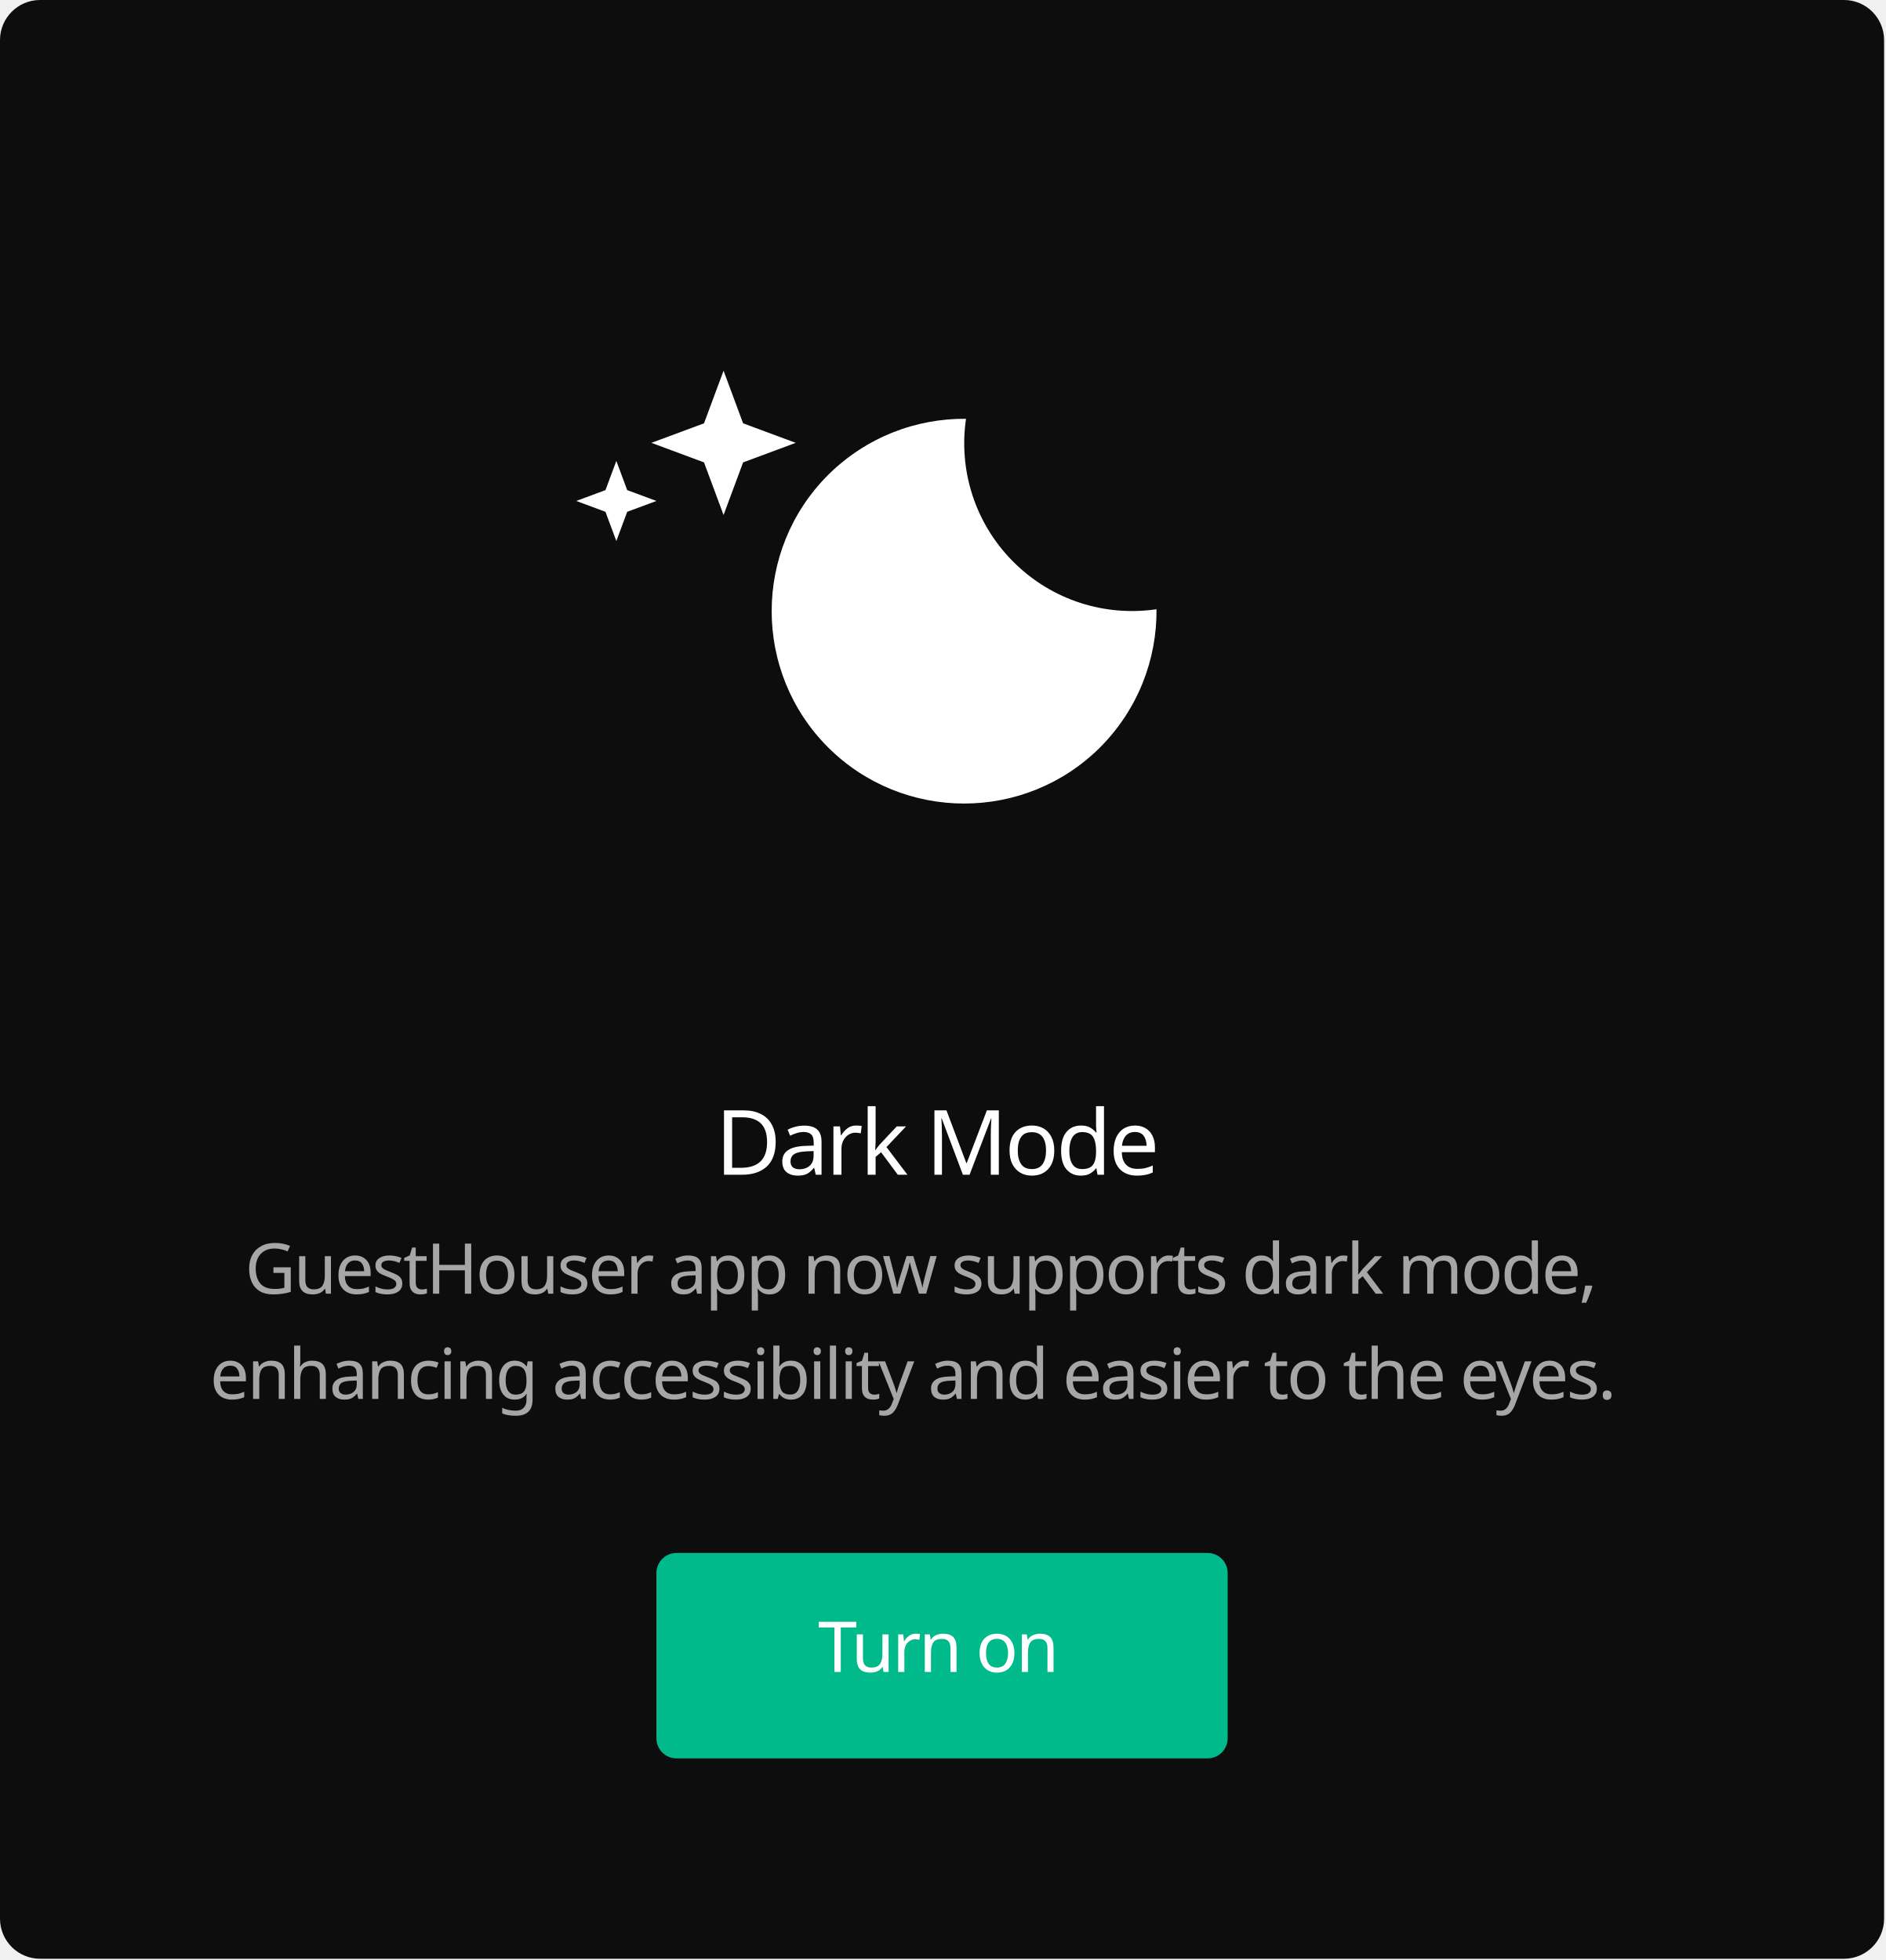
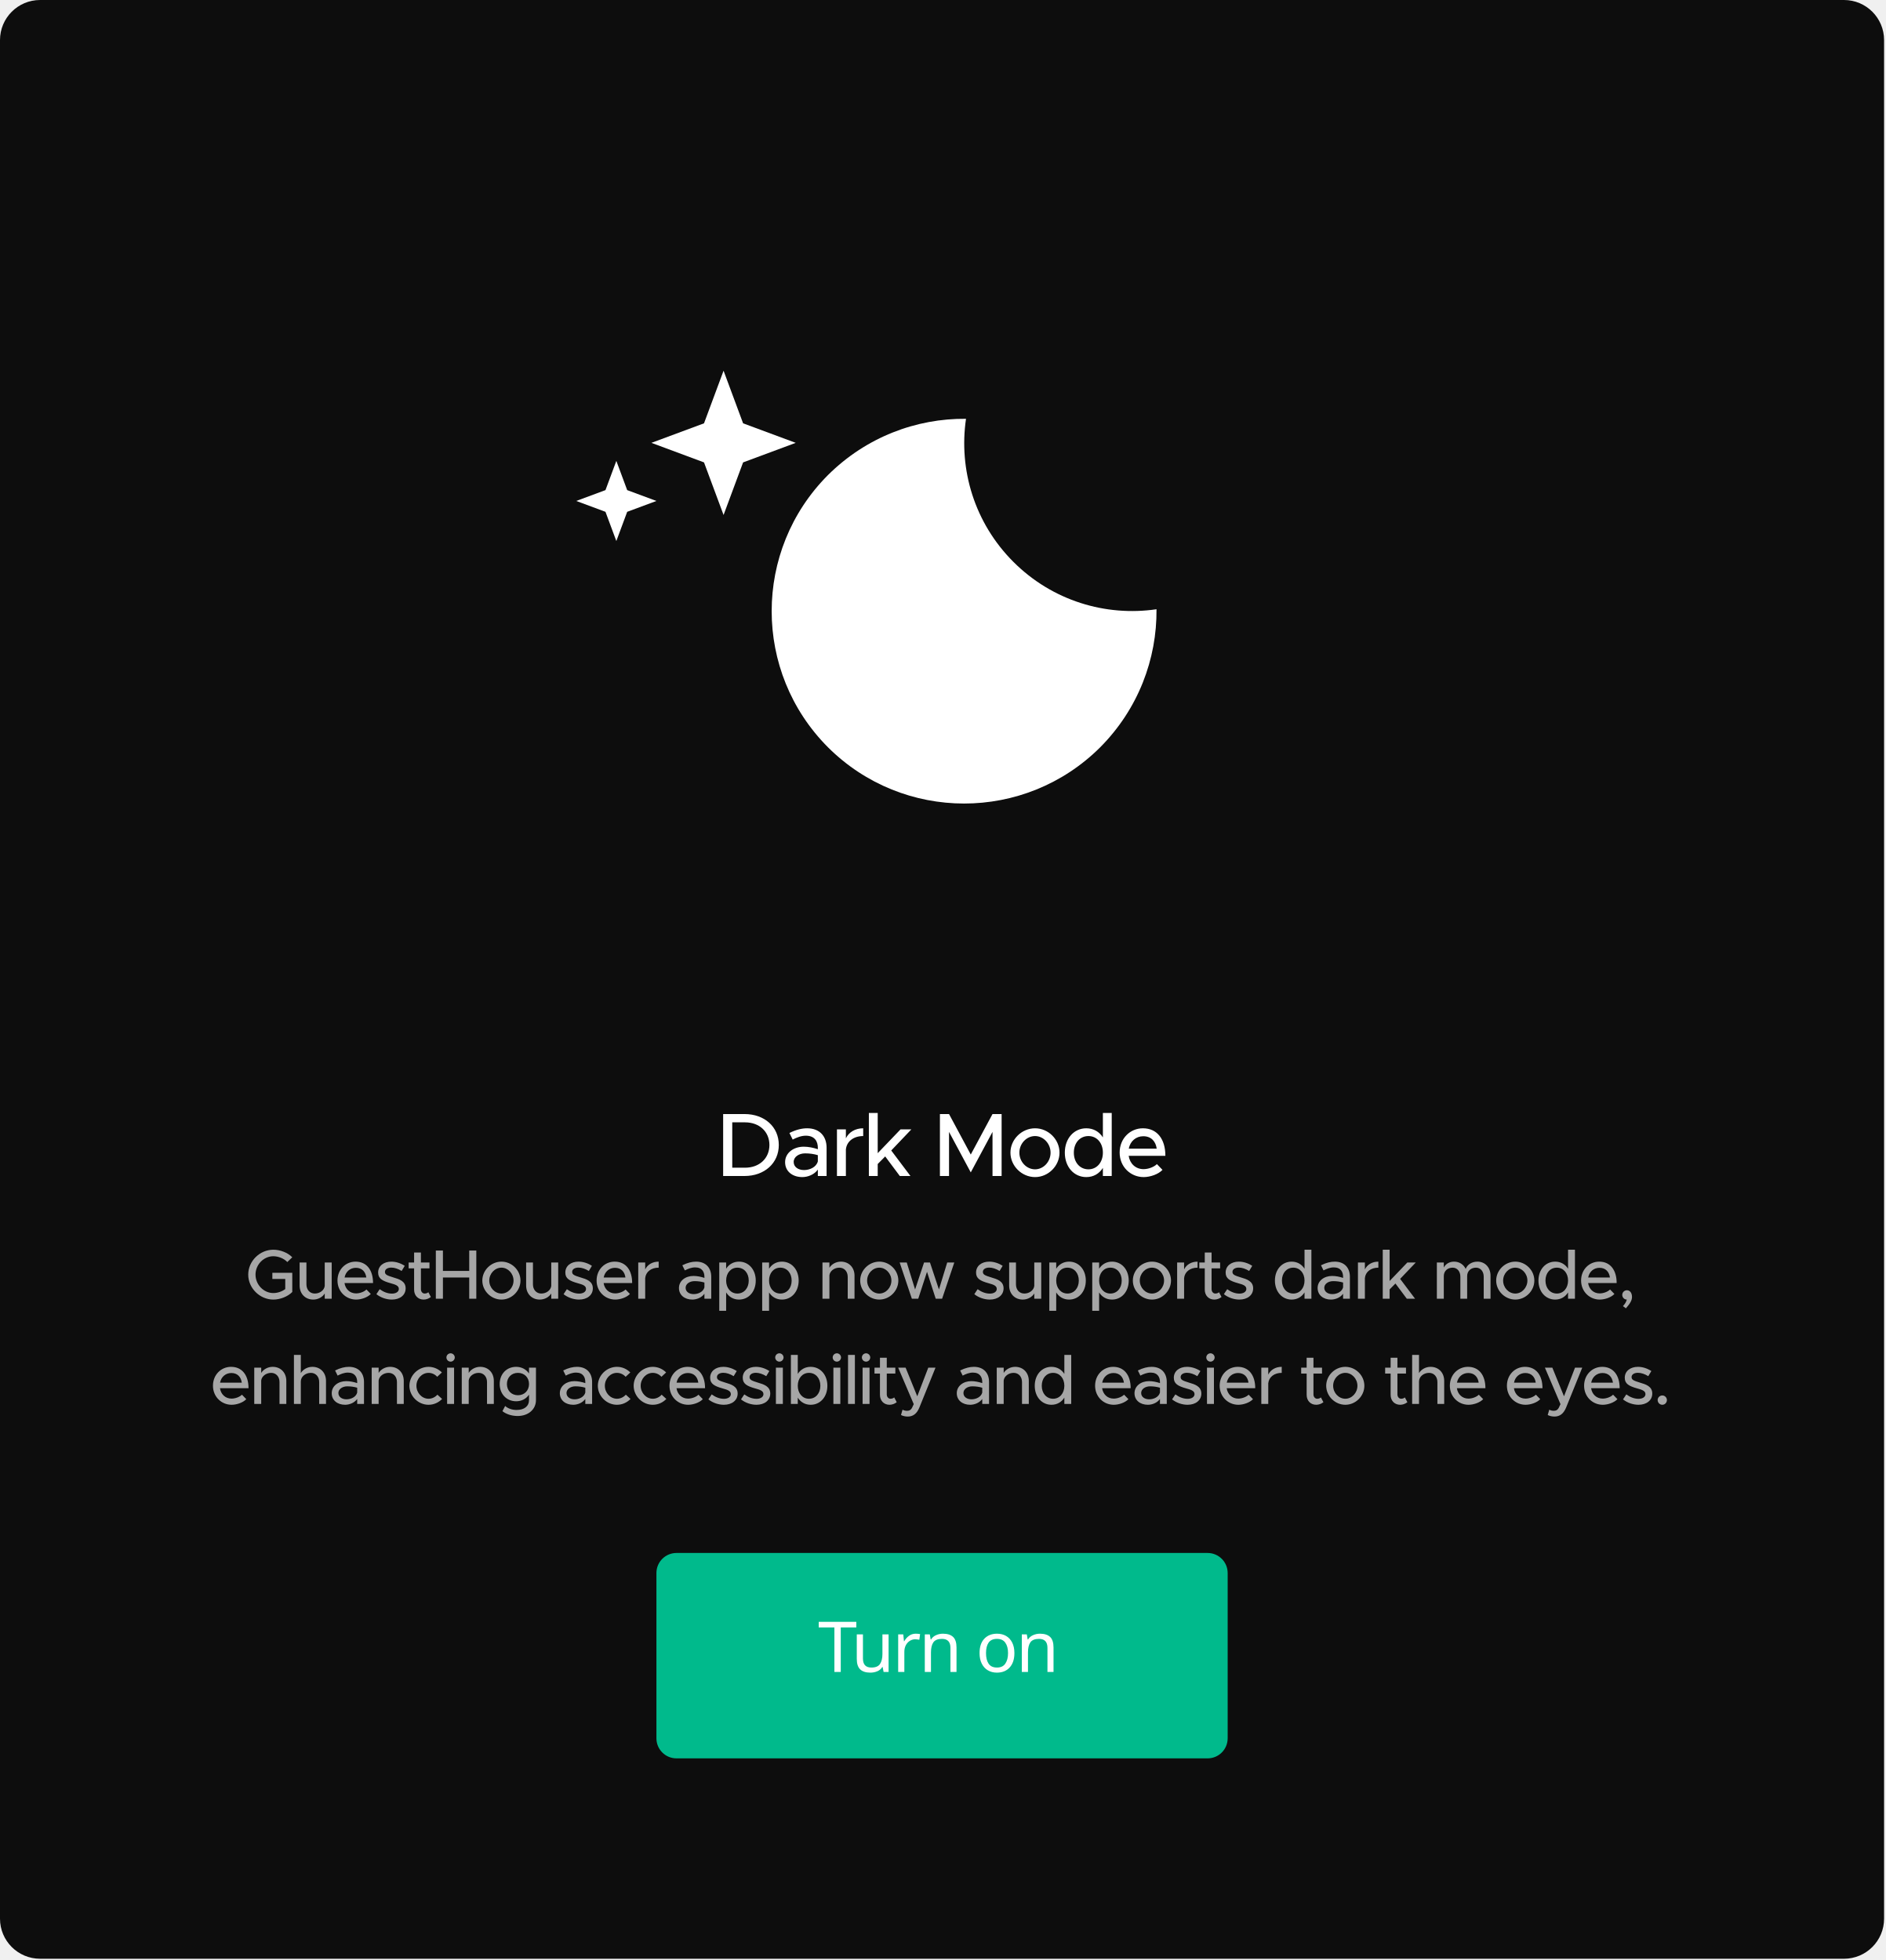
<svg xmlns="http://www.w3.org/2000/svg" width="301px" height="313px" viewBox="0 0 301 313" version="1.1">
  <g id="garden" stroke="none" stroke-width="1" fill="none" fill-rule="evenodd">
    <g id="Desktop-HD" transform="translate(-583, -507)">
      <g id="hero" transform="translate(582, 333)">
        <g id="col1">
-           <g id="Dark-Mode" transform="translate(1, 174)">
+           <g id="DarkMode" transform="translate(1, 174)">
            <rect id="Rectangle" fill="#0D0D0D" x="0" y="0" width="300.8" height="312.8" rx="6.4" />
-             <g id="Flight" transform="translate(31.2, 173.6)" font-family="Metropolis-Medium, Metropolis" font-weight="400">
+             <g id="Flight" transform="translate(31.2, 173.6)" fill-rule="nonzero">
              <g id="Mobile/Label-Pair/Body1Caption/Medium">
                <g id="Group">
-                   <text id="GuestHouser-app-now" font-size="11.2" line-spacing="16.8" letter-spacing="-0.373" fill="#A6A6A6">
-                     <tspan x="7.892" y="33">GuestHouser app now supports dark mode, </tspan>
-                     <tspan x="2.307" y="49.8">enhancing accessibility and easier to the eyes.</tspan>
-                   </text>
-                   <text id="Dark-Mode" font-size="14.4" line-spacing="19.2" letter-spacing="-0.477" fill="#FFFFFF">
-                     <tspan x="83" y="14">Dark Mode</tspan>
-                   </text>
+                   <path d="M12.439,33.934 C13.526,33.934 14.735,33.464 15.463,32.725 L15.463,29.656 L12.282,29.656 L12.282,30.642 L14.343,30.642 L14.343,32.254 C13.817,32.658 13.089,32.893 12.439,32.893 C10.894,32.893 9.594,31.549 9.594,29.947 C9.594,28.357 10.894,27.013 12.439,27.013 C13.234,27.013 14.142,27.371 14.668,27.942 L15.463,27.181 C14.735,26.43 13.526,25.971 12.439,25.971 C10.278,25.971 8.43,27.786 8.43,29.947 C8.43,32.109 10.278,33.934 12.439,33.934 Z M18.808,33.934 C19.592,33.934 20.298,33.531 20.645,32.96 L20.645,33.8 L21.754,33.8 L21.754,28.01 L20.645,28.01 L20.645,31.762 C20.555,32.445 19.861,32.971 19.055,32.971 C18.271,32.971 17.722,32.366 17.722,31.504 L17.722,28.01 L16.635,28.01 L16.635,31.694 C16.635,33.005 17.531,33.934 18.808,33.934 Z M25.659,33.934 C26.477,33.934 27.485,33.587 28,33.038 L27.305,32.322 C26.958,32.68 26.253,32.949 25.648,32.949 C24.651,32.949 23.945,32.254 23.8,31.291 L28.358,31.291 C28.358,29.219 27.339,27.875 25.569,27.875 C23.968,27.875 22.68,29.152 22.68,30.888 C22.68,32.669 24.046,33.934 25.659,33.934 Z M27.283,30.406 L23.811,30.406 C23.99,29.466 24.718,28.861 25.614,28.861 C26.611,28.861 27.16,29.51 27.283,30.406 Z M31.367,33.934 C32.633,33.934 33.562,33.24 33.562,32.142 C33.562,30.989 32.543,30.675 31.591,30.395 C30.617,30.093 30.258,29.958 30.258,29.51 C30.258,29.074 30.706,28.827 31.278,28.827 C31.782,28.827 32.364,29.018 32.924,29.365 L33.417,28.547 C32.79,28.133 32.028,27.875 31.278,27.875 C30.046,27.875 29.161,28.57 29.172,29.634 C29.172,30.574 29.833,30.955 31.166,31.325 C31.882,31.526 32.476,31.694 32.476,32.232 C32.476,32.68 32.028,32.982 31.378,32.982 C30.695,32.982 30.034,32.725 29.418,32.277 L28.892,33.072 C29.586,33.632 30.516,33.934 31.367,33.934 Z M36.437,33.934 C36.851,33.934 37.277,33.778 37.591,33.52 L37.187,32.758 C37.064,32.882 36.84,32.971 36.594,32.971 C36.269,32.971 36,32.68 36,32.277 L36,28.95 L37.367,28.95 L37.367,28.01 L36,28.01 L36,26.419 L34.914,26.419 L34.914,28.01 L34.04,28.01 L34.04,28.95 L34.914,28.95 L34.914,32.355 C34.914,33.285 35.541,33.934 36.437,33.934 Z M39.513,33.8 L39.513,30.406 L43.713,30.406 L43.713,33.8 L44.845,33.8 L44.845,26.106 L43.713,26.106 L43.713,29.354 L39.513,29.354 L39.513,26.106 L38.382,26.106 L38.382,33.8 L39.513,33.8 Z M48.862,33.934 C50.508,33.934 51.897,32.546 51.897,30.899 C51.897,29.253 50.508,27.875 48.862,27.875 C47.204,27.875 45.804,29.253 45.804,30.899 C45.804,32.546 47.204,33.934 48.862,33.934 Z M48.862,32.971 C47.798,32.971 46.913,32.03 46.913,30.899 C46.913,29.779 47.798,28.838 48.862,28.838 C49.903,28.838 50.788,29.779 50.788,30.899 C50.788,32.03 49.903,32.971 48.862,32.971 Z M54.973,33.934 C55.757,33.934 56.463,33.531 56.81,32.96 L56.81,33.8 L57.919,33.8 L57.919,28.01 L56.81,28.01 L56.81,31.762 C56.72,32.445 56.026,32.971 55.219,32.971 C54.435,32.971 53.887,32.366 53.887,31.504 L53.887,28.01 L52.8,28.01 L52.8,31.694 C52.8,33.005 53.696,33.934 54.973,33.934 Z M61.253,33.934 C62.518,33.934 63.448,33.24 63.448,32.142 C63.448,30.989 62.429,30.675 61.477,30.395 C60.502,30.093 60.144,29.958 60.144,29.51 C60.144,29.074 60.592,28.827 61.163,28.827 C61.667,28.827 62.249,29.018 62.809,29.365 L63.302,28.547 C62.675,28.133 61.913,27.875 61.163,27.875 C59.931,27.875 59.046,28.57 59.057,29.634 C59.057,30.574 59.718,30.955 61.051,31.325 C61.768,31.526 62.361,31.694 62.361,32.232 C62.361,32.68 61.913,32.982 61.264,32.982 C60.581,32.982 59.92,32.725 59.304,32.277 L58.777,33.072 C59.472,33.632 60.401,33.934 61.253,33.934 Z M67.028,33.934 C67.846,33.934 68.854,33.587 69.369,33.038 L68.674,32.322 C68.327,32.68 67.622,32.949 67.017,32.949 C66.02,32.949 65.314,32.254 65.169,31.291 L69.727,31.291 C69.727,29.219 68.708,27.875 66.938,27.875 C65.337,27.875 64.049,29.152 64.049,30.888 C64.049,32.669 65.415,33.934 67.028,33.934 Z M68.652,30.406 L65.18,30.406 C65.359,29.466 66.087,28.861 66.983,28.861 C67.98,28.861 68.529,29.51 68.652,30.406 Z M71.807,33.8 L71.807,30.507 C71.907,29.499 72.759,28.838 73.957,28.838 L73.957,27.875 C72.96,27.875 72.176,28.357 71.807,29.118 L71.807,28.01 L70.698,28.01 L70.698,33.8 L71.807,33.8 Z M79.337,33.934 C80.042,33.934 80.838,33.61 81.263,33.005 L81.263,33.8 L82.35,33.8 L82.35,30.294 C82.35,28.861 81.487,27.875 79.93,27.875 C79.292,27.875 78.564,28.043 77.735,28.458 L78.138,29.275 C78.642,29.018 79.202,28.794 79.774,28.794 C80.927,28.794 81.263,29.566 81.263,30.294 L81.263,30.474 C80.703,30.283 80.087,30.16 79.516,30.16 C78.239,30.16 77.198,30.933 77.198,32.086 C77.198,33.218 78.105,33.934 79.337,33.934 Z M79.55,33.061 C78.822,33.061 78.262,32.68 78.262,32.053 C78.262,31.426 78.911,30.989 79.684,30.989 C80.255,30.989 80.793,31.067 81.263,31.213 L81.263,31.986 C81.073,32.702 80.266,33.061 79.55,33.061 Z M84.731,35.726 L84.731,32.792 C85.179,33.509 85.896,33.934 86.792,33.934 C88.315,33.934 89.458,32.68 89.458,30.899 C89.458,29.13 88.315,27.875 86.792,27.875 C85.896,27.875 85.179,28.301 84.731,29.006 L84.731,28.01 L83.634,28.01 L83.634,35.726 L84.731,35.726 Z M86.523,32.971 C85.482,32.971 84.731,32.109 84.731,30.899 C84.731,29.69 85.482,28.838 86.523,28.838 C87.587,28.838 88.338,29.69 88.338,30.899 C88.338,32.109 87.587,32.971 86.523,32.971 Z M91.582,35.726 L91.582,32.792 C92.03,33.509 92.747,33.934 93.643,33.934 C95.166,33.934 96.309,32.68 96.309,30.899 C96.309,29.13 95.166,27.875 93.643,27.875 C92.747,27.875 92.03,28.301 91.582,29.006 L91.582,28.01 L90.485,28.01 L90.485,35.726 L91.582,35.726 Z M93.374,32.971 C92.333,32.971 91.582,32.109 91.582,30.899 C91.582,29.69 92.333,28.838 93.374,28.838 C94.438,28.838 95.189,29.69 95.189,30.899 C95.189,32.109 94.438,32.971 93.374,32.971 Z M101.218,33.8 L101.218,30.048 C101.307,29.365 102.002,28.838 102.808,28.838 C103.592,28.838 104.141,29.443 104.141,30.306 L104.141,33.8 L105.227,33.8 L105.227,30.115 C105.227,28.805 104.331,27.875 103.055,27.875 C102.271,27.875 101.565,28.278 101.218,28.85 L101.218,28.01 L100.109,28.01 L100.109,33.8 L101.218,33.8 Z M109.189,33.934 C110.835,33.934 112.224,32.546 112.224,30.899 C112.224,29.253 110.835,27.875 109.189,27.875 C107.531,27.875 106.131,29.253 106.131,30.899 C106.131,32.546 107.531,33.934 109.189,33.934 Z M109.189,32.971 C108.125,32.971 107.24,32.03 107.24,30.899 C107.24,29.779 108.125,28.838 109.189,28.838 C110.23,28.838 111.115,29.779 111.115,30.899 C111.115,32.03 110.23,32.971 109.189,32.971 Z M115.401,33.8 L116.801,29.499 L118.19,33.8 L119.209,33.8 L121.158,28.01 L120.026,28.01 L118.705,32.322 L117.271,28.01 L116.33,28.01 L114.897,32.322 L113.564,28.01 L112.433,28.01 L114.382,33.8 L115.401,33.8 Z M126.829,33.934 C128.094,33.934 129.024,33.24 129.024,32.142 C129.024,30.989 128.005,30.675 127.053,30.395 C126.078,30.093 125.72,29.958 125.72,29.51 C125.72,29.074 126.168,28.827 126.739,28.827 C127.243,28.827 127.825,29.018 128.385,29.365 L128.878,28.547 C128.251,28.133 127.489,27.875 126.739,27.875 C125.507,27.875 124.622,28.57 124.633,29.634 C124.633,30.574 125.294,30.955 126.627,31.325 C127.344,31.526 127.937,31.694 127.937,32.232 C127.937,32.68 127.489,32.982 126.84,32.982 C126.157,32.982 125.496,32.725 124.88,32.277 L124.353,33.072 C125.048,33.632 125.977,33.934 126.829,33.934 Z M132.089,33.934 C132.873,33.934 133.578,33.531 133.926,32.96 L133.926,33.8 L135.034,33.8 L135.034,28.01 L133.926,28.01 L133.926,31.762 C133.836,32.445 133.142,32.971 132.335,32.971 C131.551,32.971 131.002,32.366 131.002,31.504 L131.002,28.01 L129.916,28.01 L129.916,31.694 C129.916,33.005 130.812,33.934 132.089,33.934 Z M137.427,35.726 L137.427,32.792 C137.875,33.509 138.592,33.934 139.488,33.934 C141.011,33.934 142.154,32.68 142.154,30.899 C142.154,29.13 141.011,27.875 139.488,27.875 C138.592,27.875 137.875,28.301 137.427,29.006 L137.427,28.01 L136.33,28.01 L136.33,35.726 L137.427,35.726 Z M139.219,32.971 C138.178,32.971 137.427,32.109 137.427,30.899 C137.427,29.69 138.178,28.838 139.219,28.838 C140.283,28.838 141.034,29.69 141.034,30.899 C141.034,32.109 140.283,32.971 139.219,32.971 Z M144.278,35.726 L144.278,32.792 C144.726,33.509 145.443,33.934 146.339,33.934 C147.862,33.934 149.005,32.68 149.005,30.899 C149.005,29.13 147.862,27.875 146.339,27.875 C145.443,27.875 144.726,28.301 144.278,29.006 L144.278,28.01 L143.181,28.01 L143.181,35.726 L144.278,35.726 Z M146.07,32.971 C145.029,32.971 144.278,32.109 144.278,30.899 C144.278,29.69 145.029,28.838 146.07,28.838 C147.134,28.838 147.885,29.69 147.885,30.899 C147.885,32.109 147.134,32.971 146.07,32.971 Z M152.719,33.934 C154.366,33.934 155.754,32.546 155.754,30.899 C155.754,29.253 154.366,27.875 152.719,27.875 C151.062,27.875 149.662,29.253 149.662,30.899 C149.662,32.546 151.062,33.934 152.719,33.934 Z M152.719,32.971 C151.655,32.971 150.77,32.03 150.77,30.899 C150.77,29.779 151.655,28.838 152.719,28.838 C153.761,28.838 154.646,29.779 154.646,30.899 C154.646,32.03 153.761,32.971 152.719,32.971 Z M157.845,33.8 L157.845,30.507 C157.946,29.499 158.797,28.838 159.995,28.838 L159.995,27.875 C158.999,27.875 158.215,28.357 157.845,29.118 L157.845,28.01 L156.736,28.01 L156.736,33.8 L157.845,33.8 Z M162.669,33.934 C163.083,33.934 163.509,33.778 163.822,33.52 L163.419,32.758 C163.296,32.882 163.072,32.971 162.825,32.971 C162.501,32.971 162.232,32.68 162.232,32.277 L162.232,28.95 L163.598,28.95 L163.598,28.01 L162.232,28.01 L162.232,26.419 L161.145,26.419 L161.145,28.01 L160.272,28.01 L160.272,28.95 L161.145,28.95 L161.145,32.355 C161.145,33.285 161.773,33.934 162.669,33.934 Z M166.674,33.934 C167.94,33.934 168.87,33.24 168.87,32.142 C168.87,30.989 167.85,30.675 166.898,30.395 C165.924,30.093 165.566,29.958 165.566,29.51 C165.566,29.074 166.014,28.827 166.585,28.827 C167.089,28.827 167.671,29.018 168.231,29.365 L168.724,28.547 C168.097,28.133 167.335,27.875 166.585,27.875 C165.353,27.875 164.468,28.57 164.479,29.634 C164.479,30.574 165.14,30.955 166.473,31.325 C167.19,31.526 167.783,31.694 167.783,32.232 C167.783,32.68 167.335,32.982 166.686,32.982 C166.002,32.982 165.342,32.725 164.726,32.277 L164.199,33.072 C164.894,33.632 165.823,33.934 166.674,33.934 Z M175.011,33.934 C175.907,33.934 176.624,33.509 177.072,32.792 L177.072,33.8 L178.169,33.8 L178.169,25.971 L177.072,25.971 L177.072,29.006 C176.624,28.301 175.907,27.875 175.011,27.875 C173.488,27.875 172.345,29.13 172.345,30.899 C172.345,32.68 173.488,33.934 175.011,33.934 Z M175.28,32.971 C174.216,32.971 173.465,32.109 173.465,30.899 C173.465,29.69 174.216,28.838 175.28,28.838 C176.321,28.838 177.072,29.69 177.072,30.899 C177.072,32.109 176.321,32.971 175.28,32.971 Z M181.302,33.934 C182.007,33.934 182.802,33.61 183.228,33.005 L183.228,33.8 L184.314,33.8 L184.314,30.294 C184.314,28.861 183.452,27.875 181.895,27.875 C181.257,27.875 180.529,28.043 179.7,28.458 L180.103,29.275 C180.607,29.018 181.167,28.794 181.738,28.794 C182.892,28.794 183.228,29.566 183.228,30.294 L183.228,30.474 C182.668,30.283 182.052,30.16 181.481,30.16 C180.204,30.16 179.162,30.933 179.162,32.086 C179.162,33.218 180.07,33.934 181.302,33.934 Z M181.514,33.061 C180.786,33.061 180.226,32.68 180.226,32.053 C180.226,31.426 180.876,30.989 181.649,30.989 C182.22,30.989 182.758,31.067 183.228,31.213 L183.228,31.986 C183.038,32.702 182.231,33.061 181.514,33.061 Z M186.707,33.8 L186.707,30.507 C186.808,29.499 187.659,28.838 188.858,28.838 L188.858,27.875 C187.861,27.875 187.077,28.357 186.707,29.118 L186.707,28.01 L185.599,28.01 L185.599,33.8 L186.707,33.8 Z M190.657,33.8 L190.657,32.31 L191.587,31.37 L193.401,33.8 L194.723,33.8 L192.337,30.63 L194.835,28.01 L193.491,28.01 L190.657,30.966 L190.657,25.971 L189.56,25.971 L189.56,33.8 L190.657,33.8 Z M199.307,33.8 L199.307,30.182 C199.307,29.387 199.89,28.838 200.719,28.838 C201.447,28.838 201.951,29.432 201.951,30.283 L201.951,33.8 L203.037,33.8 L203.037,30.182 C203.037,29.387 203.619,28.838 204.448,28.838 C205.176,28.838 205.68,29.432 205.68,30.283 L205.68,33.8 L206.767,33.8 L206.767,30.115 C206.767,28.805 205.893,27.875 204.683,27.875 C203.81,27.875 203.071,28.323 202.802,29.04 C202.466,28.323 201.783,27.875 200.943,27.875 C200.203,27.875 199.599,28.245 199.307,28.816 L199.307,28.01 L198.199,28.01 L198.199,33.8 L199.307,33.8 Z M210.728,33.934 C212.374,33.934 213.763,32.546 213.763,30.899 C213.763,29.253 212.374,27.875 210.728,27.875 C209.07,27.875 207.67,29.253 207.67,30.899 C207.67,32.546 209.07,33.934 210.728,33.934 Z M210.728,32.971 C209.664,32.971 208.779,32.03 208.779,30.899 C208.779,29.779 209.664,28.838 210.728,28.838 C211.769,28.838 212.654,29.779 212.654,30.899 C212.654,32.03 211.769,32.971 210.728,32.971 Z M217.086,33.934 C217.982,33.934 218.698,33.509 219.146,32.792 L219.146,33.8 L220.244,33.8 L220.244,25.971 L219.146,25.971 L219.146,29.006 C218.698,28.301 217.982,27.875 217.086,27.875 C215.562,27.875 214.42,29.13 214.42,30.899 C214.42,32.68 215.562,33.934 217.086,33.934 Z M217.354,32.971 C216.29,32.971 215.54,32.109 215.54,30.899 C215.54,29.69 216.29,28.838 217.354,28.838 C218.396,28.838 219.146,29.69 219.146,30.899 C219.146,32.109 218.396,32.971 217.354,32.971 Z M224.205,33.934 C225.023,33.934 226.031,33.587 226.546,33.038 L225.851,32.322 C225.504,32.68 224.799,32.949 224.194,32.949 C223.197,32.949 222.491,32.254 222.346,31.291 L226.904,31.291 C226.904,29.219 225.885,27.875 224.115,27.875 C222.514,27.875 221.226,29.152 221.226,30.888 C221.226,32.669 222.592,33.934 224.205,33.934 Z M225.829,30.406 L222.357,30.406 C222.536,29.466 223.264,28.861 224.16,28.861 C225.157,28.861 225.706,29.51 225.829,30.406 Z M228.379,35.334 C229.096,34.517 229.353,34.035 229.353,33.509 C229.353,32.893 229.04,32.445 228.547,32.445 C228.121,32.445 227.797,32.792 227.797,33.184 C227.797,33.598 228.121,33.934 228.525,33.934 C228.435,34.282 228.233,34.64 227.909,34.976 L228.379,35.334 Z M5.779,50.734 C6.597,50.734 7.605,50.387 8.12,49.838 L7.425,49.122 C7.078,49.48 6.373,49.749 5.768,49.749 C4.771,49.749 4.065,49.054 3.92,48.091 L8.478,48.091 C8.478,46.019 7.459,44.675 5.689,44.675 C4.088,44.675 2.8,45.952 2.8,47.688 C2.8,49.469 4.166,50.734 5.779,50.734 Z M7.403,47.206 L3.931,47.206 C4.11,46.266 4.838,45.661 5.734,45.661 C6.731,45.661 7.28,46.31 7.403,47.206 Z M10.502,50.6 L10.502,46.848 C10.591,46.165 11.286,45.638 12.092,45.638 C12.876,45.638 13.425,46.243 13.425,47.106 L13.425,50.6 L14.511,50.6 L14.511,46.915 C14.511,45.605 13.615,44.675 12.338,44.675 C11.554,44.675 10.849,45.078 10.502,45.65 L10.502,44.81 L9.393,44.81 L9.393,50.6 L10.502,50.6 Z M16.826,50.6 L16.826,47.005 C16.826,46.254 17.554,45.638 18.427,45.638 C19.211,45.638 19.76,46.243 19.76,47.106 L19.76,50.6 L20.847,50.6 L20.847,46.915 C20.847,45.605 19.951,44.675 18.674,44.675 C17.879,44.675 17.173,45.09 16.826,45.672 L16.826,42.771 L15.728,42.771 L15.728,50.6 L16.826,50.6 Z M23.901,50.734 C24.606,50.734 25.401,50.41 25.827,49.805 L25.827,50.6 L26.913,50.6 L26.913,47.094 C26.913,45.661 26.051,44.675 24.494,44.675 C23.856,44.675 23.128,44.843 22.299,45.258 L22.702,46.075 C23.206,45.818 23.766,45.594 24.337,45.594 C25.491,45.594 25.827,46.366 25.827,47.094 L25.827,47.274 C25.267,47.083 24.651,46.96 24.08,46.96 C22.803,46.96 21.761,47.733 21.761,48.886 C21.761,50.018 22.669,50.734 23.901,50.734 Z M24.113,49.861 C23.385,49.861 22.825,49.48 22.825,48.853 C22.825,48.226 23.475,47.789 24.248,47.789 C24.819,47.789 25.357,47.867 25.827,48.013 L25.827,48.786 C25.637,49.502 24.83,49.861 24.113,49.861 Z M29.25,50.6 L29.25,46.848 C29.34,46.165 30.034,45.638 30.841,45.638 C31.625,45.638 32.174,46.243 32.174,47.106 L32.174,50.6 L33.26,50.6 L33.26,46.915 C33.26,45.605 32.364,44.675 31.087,44.675 C30.303,44.675 29.598,45.078 29.25,45.65 L29.25,44.81 L28.142,44.81 L28.142,50.6 L29.25,50.6 Z M37.21,50.734 C38.072,50.734 38.823,50.376 39.383,49.805 L38.632,49.122 C38.274,49.525 37.759,49.771 37.221,49.771 C36.157,49.771 35.283,48.83 35.283,47.699 C35.283,46.579 36.157,45.638 37.21,45.638 C37.747,45.638 38.251,45.874 38.599,46.266 L39.349,45.571 C38.8,45.022 38.05,44.675 37.221,44.675 C35.563,44.675 34.163,46.053 34.163,47.699 C34.163,49.346 35.563,50.734 37.21,50.734 Z M40.745,43.846 C41.104,43.846 41.406,43.533 41.406,43.174 C41.406,42.827 41.104,42.514 40.745,42.514 C40.365,42.514 40.073,42.827 40.073,43.174 C40.073,43.533 40.365,43.846 40.745,43.846 Z M41.294,50.6 L41.294,44.81 L40.185,44.81 L40.185,50.6 L41.294,50.6 Z M43.631,50.6 L43.631,46.848 C43.721,46.165 44.415,45.638 45.222,45.638 C46.006,45.638 46.554,46.243 46.554,47.106 L46.554,50.6 L47.641,50.6 L47.641,46.915 C47.641,45.605 46.745,44.675 45.468,44.675 C44.684,44.675 43.978,45.078 43.631,45.65 L43.631,44.81 L42.522,44.81 L42.522,50.6 L43.631,50.6 Z M51.434,52.526 C53.147,52.526 54.368,51.474 54.368,49.984 L54.368,44.81 L53.259,44.81 L53.259,45.739 C52.823,45.09 52.083,44.675 51.21,44.675 C49.687,44.675 48.578,45.806 48.578,47.419 C48.578,49.032 49.687,50.174 51.21,50.174 C52.083,50.174 52.8,49.782 53.259,49.122 L53.259,49.962 C53.259,50.97 52.509,51.563 51.266,51.563 C50.571,51.563 49.877,51.328 49.451,50.925 L49.015,51.754 C49.563,52.202 50.459,52.526 51.434,52.526 Z M51.49,49.211 C50.459,49.211 49.731,48.472 49.731,47.419 C49.731,46.378 50.459,45.638 51.49,45.638 C52.52,45.638 53.259,46.378 53.259,47.419 C53.259,48.472 52.52,49.211 51.49,49.211 Z M60.319,50.734 C61.025,50.734 61.82,50.41 62.246,49.805 L62.246,50.6 L63.332,50.6 L63.332,47.094 C63.332,45.661 62.47,44.675 60.913,44.675 C60.274,44.675 59.546,44.843 58.718,45.258 L59.121,46.075 C59.625,45.818 60.185,45.594 60.756,45.594 C61.91,45.594 62.246,46.366 62.246,47.094 L62.246,47.274 C61.686,47.083 61.07,46.96 60.498,46.96 C59.222,46.96 58.18,47.733 58.18,48.886 C58.18,50.018 59.087,50.734 60.319,50.734 Z M60.532,49.861 C59.804,49.861 59.244,49.48 59.244,48.853 C59.244,48.226 59.894,47.789 60.666,47.789 C61.238,47.789 61.775,47.867 62.246,48.013 L62.246,48.786 C62.055,49.502 61.249,49.861 60.532,49.861 Z M67.293,50.734 C68.155,50.734 68.906,50.376 69.466,49.805 L68.715,49.122 C68.357,49.525 67.842,49.771 67.304,49.771 C66.24,49.771 65.367,48.83 65.367,47.699 C65.367,46.579 66.24,45.638 67.293,45.638 C67.831,45.638 68.335,45.874 68.682,46.266 L69.432,45.571 C68.883,45.022 68.133,44.675 67.304,44.675 C65.647,44.675 64.247,46.053 64.247,47.699 C64.247,49.346 65.647,50.734 67.293,50.734 Z M73.013,50.734 C73.875,50.734 74.625,50.376 75.185,49.805 L74.435,49.122 C74.077,49.525 73.561,49.771 73.024,49.771 C71.96,49.771 71.086,48.83 71.086,47.699 C71.086,46.579 71.96,45.638 73.013,45.638 C73.55,45.638 74.054,45.874 74.401,46.266 L75.152,45.571 C74.603,45.022 73.853,44.675 73.024,44.675 C71.366,44.675 69.966,46.053 69.966,47.699 C69.966,49.346 71.366,50.734 73.013,50.734 Z M78.665,50.734 C79.482,50.734 80.49,50.387 81.006,49.838 L80.311,49.122 C79.964,49.48 79.258,49.749 78.654,49.749 C77.657,49.749 76.951,49.054 76.806,48.091 L81.364,48.091 C81.364,46.019 80.345,44.675 78.575,44.675 C76.974,44.675 75.686,45.952 75.686,47.688 C75.686,49.469 77.052,50.734 78.665,50.734 Z M80.289,47.206 L76.817,47.206 C76.996,46.266 77.724,45.661 78.62,45.661 C79.617,45.661 80.166,46.31 80.289,47.206 Z M84.373,50.734 C85.639,50.734 86.568,50.04 86.568,48.942 C86.568,47.789 85.549,47.475 84.597,47.195 C83.623,46.893 83.264,46.758 83.264,46.31 C83.264,45.874 83.712,45.627 84.283,45.627 C84.787,45.627 85.37,45.818 85.93,46.165 L86.423,45.347 C85.795,44.933 85.034,44.675 84.283,44.675 C83.051,44.675 82.167,45.37 82.178,46.434 C82.178,47.374 82.839,47.755 84.171,48.125 C84.888,48.326 85.482,48.494 85.482,49.032 C85.482,49.48 85.034,49.782 84.384,49.782 C83.701,49.782 83.04,49.525 82.424,49.077 L81.898,49.872 C82.592,50.432 83.522,50.734 84.373,50.734 Z M89.577,50.734 C90.843,50.734 91.773,50.04 91.773,48.942 C91.773,47.789 90.753,47.475 89.801,47.195 C88.827,46.893 88.469,46.758 88.469,46.31 C88.469,45.874 88.917,45.627 89.488,45.627 C89.992,45.627 90.574,45.818 91.134,46.165 L91.627,45.347 C91,44.933 90.238,44.675 89.488,44.675 C88.256,44.675 87.371,45.37 87.382,46.434 C87.382,47.374 88.043,47.755 89.376,48.125 C90.093,48.326 90.686,48.494 90.686,49.032 C90.686,49.48 90.238,49.782 89.589,49.782 C88.905,49.782 88.245,49.525 87.629,49.077 L87.102,49.872 C87.797,50.432 88.726,50.734 89.577,50.734 Z M93.236,43.846 C93.594,43.846 93.897,43.533 93.897,43.174 C93.897,42.827 93.594,42.514 93.236,42.514 C92.855,42.514 92.564,42.827 92.564,43.174 C92.564,43.533 92.855,43.846 93.236,43.846 Z M93.785,50.6 L93.785,44.81 L92.676,44.81 L92.676,50.6 L93.785,50.6 Z M98.227,50.734 C99.751,50.734 100.893,49.48 100.893,47.699 C100.893,45.93 99.751,44.675 98.227,44.675 C97.331,44.675 96.615,45.101 96.167,45.806 L96.167,42.771 L95.069,42.771 L95.069,50.6 L96.167,50.6 L96.167,49.592 C96.615,50.309 97.331,50.734 98.227,50.734 Z M97.959,49.771 C96.917,49.771 96.167,48.909 96.167,47.699 C96.167,46.49 96.917,45.638 97.959,45.638 C99.023,45.638 99.773,46.49 99.773,47.699 C99.773,48.909 99.023,49.771 97.959,49.771 Z M102.413,43.846 C102.771,43.846 103.073,43.533 103.073,43.174 C103.073,42.827 102.771,42.514 102.413,42.514 C102.032,42.514 101.741,42.827 101.741,43.174 C101.741,43.533 102.032,43.846 102.413,43.846 Z M102.961,50.6 L102.961,44.81 L101.853,44.81 L101.853,50.6 L102.961,50.6 Z M105.287,50.6 L105.287,42.771 L104.19,42.771 L104.19,50.6 L105.287,50.6 Z M107.075,43.846 C107.434,43.846 107.736,43.533 107.736,43.174 C107.736,42.827 107.434,42.514 107.075,42.514 C106.695,42.514 106.403,42.827 106.403,43.174 C106.403,43.533 106.695,43.846 107.075,43.846 Z M107.624,50.6 L107.624,44.81 L106.515,44.81 L106.515,50.6 L107.624,50.6 Z M110.813,50.734 C111.227,50.734 111.653,50.578 111.966,50.32 L111.563,49.558 C111.44,49.682 111.216,49.771 110.969,49.771 C110.645,49.771 110.376,49.48 110.376,49.077 L110.376,45.75 L111.742,45.75 L111.742,44.81 L110.376,44.81 L110.376,43.219 L109.289,43.219 L109.289,44.81 L108.416,44.81 L108.416,45.75 L109.289,45.75 L109.289,49.155 C109.289,50.085 109.917,50.734 110.813,50.734 Z M113.743,52.616 C114.572,52.605 115.188,52.168 115.602,51.126 L118.156,44.81 L117.002,44.81 L115.244,49.379 L113.385,44.81 L112.198,44.81 L114.684,50.634 L114.393,51.25 C114.202,51.586 113.956,51.698 113.598,51.698 C113.374,51.698 113.116,51.642 112.892,51.518 L112.646,52.37 C112.948,52.526 113.351,52.616 113.743,52.616 Z M123.693,50.734 C124.398,50.734 125.193,50.41 125.619,49.805 L125.619,50.6 L126.705,50.6 L126.705,47.094 C126.705,45.661 125.843,44.675 124.286,44.675 C123.648,44.675 122.92,44.843 122.091,45.258 L122.494,46.075 C122.998,45.818 123.558,45.594 124.129,45.594 C125.283,45.594 125.619,46.366 125.619,47.094 L125.619,47.274 C125.059,47.083 124.443,46.96 123.872,46.96 C122.595,46.96 121.553,47.733 121.553,48.886 C121.553,50.018 122.461,50.734 123.693,50.734 Z M123.905,49.861 C123.177,49.861 122.617,49.48 122.617,48.853 C122.617,48.226 123.267,47.789 124.04,47.789 C124.611,47.789 125.149,47.867 125.619,48.013 L125.619,48.786 C125.429,49.502 124.622,49.861 123.905,49.861 Z M129.042,50.6 L129.042,46.848 C129.132,46.165 129.826,45.638 130.633,45.638 C131.417,45.638 131.966,46.243 131.966,47.106 L131.966,50.6 L133.052,50.6 L133.052,46.915 C133.052,45.605 132.156,44.675 130.879,44.675 C130.095,44.675 129.39,45.078 129.042,45.65 L129.042,44.81 L127.934,44.81 L127.934,50.6 L129.042,50.6 Z M136.666,50.734 C137.562,50.734 138.279,50.309 138.727,49.592 L138.727,50.6 L139.824,50.6 L139.824,42.771 L138.727,42.771 L138.727,45.806 C138.279,45.101 137.562,44.675 136.666,44.675 C135.143,44.675 134,45.93 134,47.699 C134,49.48 135.143,50.734 136.666,50.734 Z M136.935,49.771 C135.871,49.771 135.12,48.909 135.12,47.699 C135.12,46.49 135.871,45.638 136.935,45.638 C137.976,45.638 138.727,46.49 138.727,47.699 C138.727,48.909 137.976,49.771 136.935,49.771 Z M146.615,50.734 C147.433,50.734 148.441,50.387 148.956,49.838 L148.262,49.122 C147.914,49.48 147.209,49.749 146.604,49.749 C145.607,49.749 144.902,49.054 144.756,48.091 L149.314,48.091 C149.314,46.019 148.295,44.675 146.526,44.675 C144.924,44.675 143.636,45.952 143.636,47.688 C143.636,49.469 145.002,50.734 146.615,50.734 Z M148.239,47.206 L144.767,47.206 C144.946,46.266 145.674,45.661 146.57,45.661 C147.567,45.661 148.116,46.31 148.239,47.206 Z M152.066,50.734 C152.771,50.734 153.567,50.41 153.992,49.805 L153.992,50.6 L155.079,50.6 L155.079,47.094 C155.079,45.661 154.216,44.675 152.659,44.675 C152.021,44.675 151.293,44.843 150.464,45.258 L150.867,46.075 C151.371,45.818 151.931,45.594 152.503,45.594 C153.656,45.594 153.992,46.366 153.992,47.094 L153.992,47.274 C153.432,47.083 152.816,46.96 152.245,46.96 C150.968,46.96 149.927,47.733 149.927,48.886 C149.927,50.018 150.834,50.734 152.066,50.734 Z M152.279,49.861 C151.551,49.861 150.991,49.48 150.991,48.853 C150.991,48.226 151.64,47.789 152.413,47.789 C152.984,47.789 153.522,47.867 153.992,48.013 L153.992,48.786 C153.802,49.502 152.995,49.861 152.279,49.861 Z M158.401,50.734 C159.667,50.734 160.597,50.04 160.597,48.942 C160.597,47.789 159.577,47.475 158.625,47.195 C157.651,46.893 157.293,46.758 157.293,46.31 C157.293,45.874 157.741,45.627 158.312,45.627 C158.816,45.627 159.398,45.818 159.958,46.165 L160.451,45.347 C159.824,44.933 159.062,44.675 158.312,44.675 C157.08,44.675 156.195,45.37 156.206,46.434 C156.206,47.374 156.867,47.755 158.2,48.125 C158.917,48.326 159.51,48.494 159.51,49.032 C159.51,49.48 159.062,49.782 158.413,49.782 C157.729,49.782 157.069,49.525 156.453,49.077 L155.926,49.872 C156.621,50.432 157.55,50.734 158.401,50.734 Z M162.06,43.846 C162.418,43.846 162.721,43.533 162.721,43.174 C162.721,42.827 162.418,42.514 162.06,42.514 C161.679,42.514 161.388,42.827 161.388,43.174 C161.388,43.533 161.679,43.846 162.06,43.846 Z M162.609,50.6 L162.609,44.81 L161.5,44.81 L161.5,50.6 L162.609,50.6 Z M166.503,50.734 C167.32,50.734 168.328,50.387 168.843,49.838 L168.149,49.122 C167.802,49.48 167.096,49.749 166.491,49.749 C165.495,49.749 164.789,49.054 164.643,48.091 L169.202,48.091 C169.202,46.019 168.183,44.675 166.413,44.675 C164.811,44.675 163.523,45.952 163.523,47.688 C163.523,49.469 164.89,50.734 166.503,50.734 Z M168.127,47.206 L164.655,47.206 C164.834,46.266 165.562,45.661 166.458,45.661 C167.455,45.661 168.003,46.31 168.127,47.206 Z M171.281,50.6 L171.281,47.307 C171.382,46.299 172.233,45.638 173.432,45.638 L173.432,44.675 C172.435,44.675 171.651,45.157 171.281,45.918 L171.281,44.81 L170.173,44.81 L170.173,50.6 L171.281,50.6 Z M178.935,50.734 C179.349,50.734 179.775,50.578 180.088,50.32 L179.685,49.558 C179.562,49.682 179.338,49.771 179.091,49.771 C178.767,49.771 178.498,49.48 178.498,49.077 L178.498,45.75 L179.864,45.75 L179.864,44.81 L178.498,44.81 L178.498,43.219 L177.411,43.219 L177.411,44.81 L176.538,44.81 L176.538,45.75 L177.411,45.75 L177.411,49.155 C177.411,50.085 178.039,50.734 178.935,50.734 Z M183.59,50.734 C185.237,50.734 186.625,49.346 186.625,47.699 C186.625,46.053 185.237,44.675 183.59,44.675 C181.933,44.675 180.533,46.053 180.533,47.699 C180.533,49.346 181.933,50.734 183.59,50.734 Z M183.59,49.771 C182.526,49.771 181.641,48.83 181.641,47.699 C181.641,46.579 182.526,45.638 183.59,45.638 C184.632,45.638 185.517,46.579 185.517,47.699 C185.517,48.83 184.632,49.771 183.59,49.771 Z M192.341,50.734 C192.755,50.734 193.181,50.578 193.495,50.32 L193.091,49.558 C192.968,49.682 192.744,49.771 192.498,49.771 C192.173,49.771 191.904,49.48 191.904,49.077 L191.904,45.75 L193.271,45.75 L193.271,44.81 L191.904,44.81 L191.904,43.219 L190.818,43.219 L190.818,44.81 L189.944,44.81 L189.944,45.75 L190.818,45.75 L190.818,49.155 C190.818,50.085 191.445,50.734 192.341,50.734 Z M195.35,50.6 L195.35,47.005 C195.35,46.254 196.078,45.638 196.952,45.638 C197.736,45.638 198.285,46.243 198.285,47.106 L198.285,50.6 L199.371,50.6 L199.371,46.915 C199.371,45.605 198.475,44.675 197.198,44.675 C196.403,44.675 195.697,45.09 195.35,45.672 L195.35,42.771 L194.253,42.771 L194.253,50.6 L195.35,50.6 Z M203.254,50.734 C204.071,50.734 205.079,50.387 205.594,49.838 L204.9,49.122 C204.553,49.48 203.847,49.749 203.242,49.749 C202.246,49.749 201.54,49.054 201.394,48.091 L205.953,48.091 C205.953,46.019 204.934,44.675 203.164,44.675 C201.562,44.675 200.274,45.952 200.274,47.688 C200.274,49.469 201.641,50.734 203.254,50.734 Z M204.878,47.206 L201.406,47.206 C201.585,46.266 202.313,45.661 203.209,45.661 C204.206,45.661 204.754,46.31 204.878,47.206 Z M212.363,50.734 C213.181,50.734 214.189,50.387 214.704,49.838 L214.009,49.122 C213.662,49.48 212.957,49.749 212.352,49.749 C211.355,49.749 210.649,49.054 210.504,48.091 L215.062,48.091 C215.062,46.019 214.043,44.675 212.273,44.675 C210.672,44.675 209.384,45.952 209.384,47.688 C209.384,49.469 210.75,50.734 212.363,50.734 Z M213.987,47.206 L210.515,47.206 C210.694,46.266 211.422,45.661 212.318,45.661 C213.315,45.661 213.864,46.31 213.987,47.206 Z M216.996,52.616 C217.825,52.605 218.441,52.168 218.855,51.126 L221.409,44.81 L220.255,44.81 L218.497,49.379 L216.638,44.81 L215.45,44.81 L217.937,50.634 L217.646,51.25 C217.455,51.586 217.209,51.698 216.85,51.698 C216.626,51.698 216.369,51.642 216.145,51.518 L215.898,52.37 C216.201,52.526 216.604,52.616 216.996,52.616 Z M224.687,50.734 C225.504,50.734 226.512,50.387 227.027,49.838 L226.333,49.122 C225.986,49.48 225.28,49.749 224.675,49.749 C223.679,49.749 222.973,49.054 222.827,48.091 L227.386,48.091 C227.386,46.019 226.367,44.675 224.597,44.675 C222.995,44.675 221.707,45.952 221.707,47.688 C221.707,49.469 223.074,50.734 224.687,50.734 Z M226.311,47.206 L222.839,47.206 C223.018,46.266 223.746,45.661 224.642,45.661 C225.639,45.661 226.187,46.31 226.311,47.206 Z M230.395,50.734 C231.661,50.734 232.59,50.04 232.59,48.942 C232.59,47.789 231.571,47.475 230.619,47.195 C229.645,46.893 229.286,46.758 229.286,46.31 C229.286,45.874 229.734,45.627 230.305,45.627 C230.809,45.627 231.392,45.818 231.952,46.165 L232.445,45.347 C231.817,44.933 231.056,44.675 230.305,44.675 C229.073,44.675 228.189,45.37 228.2,46.434 C228.2,47.374 228.861,47.755 230.193,48.125 C230.91,48.326 231.504,48.494 231.504,49.032 C231.504,49.48 231.056,49.782 230.406,49.782 C229.723,49.782 229.062,49.525 228.446,49.077 L227.92,49.872 C228.614,50.432 229.544,50.734 230.395,50.734 Z M234.199,50.734 C234.602,50.734 234.927,50.387 234.927,49.973 C234.927,49.592 234.602,49.245 234.199,49.245 C233.774,49.245 233.449,49.592 233.449,49.973 C233.449,50.387 233.774,50.734 234.199,50.734 Z" id="GuestHouserappnowsupportsdarkmode,enhancingaccessibilityandeasiertotheeyes." fill="#A6A6A6" />
+                   <path d="M87.666,14.2 C90.862,14.2 93.138,12.141 93.138,9.246 C93.138,6.352 90.862,4.307 87.666,4.307 L84.253,4.307 L84.253,14.2 L87.666,14.2 Z M87.752,12.875 L85.707,12.875 L85.707,5.632 L87.752,5.632 C90.042,5.632 91.64,7.13 91.64,9.246 C91.64,11.378 90.042,12.875 87.752,12.875 Z M96.894,14.373 C97.801,14.373 98.824,13.955 99.371,13.178 L99.371,14.2 L100.768,14.2 L100.768,9.693 C100.768,7.85 99.659,6.582 97.657,6.582 C96.837,6.582 95.901,6.798 94.835,7.331 L95.353,8.382 C96.001,8.051 96.721,7.763 97.456,7.763 C98.939,7.763 99.371,8.757 99.371,9.693 L99.371,9.923 C98.651,9.678 97.859,9.52 97.125,9.52 C95.483,9.52 94.144,10.514 94.144,11.997 C94.144,13.451 95.31,14.373 96.894,14.373 Z M97.168,13.25 C96.232,13.25 95.512,12.76 95.512,11.954 C95.512,11.147 96.347,10.586 97.341,10.586 C98.075,10.586 98.766,10.686 99.371,10.874 L99.371,11.867 C99.126,12.789 98.089,13.25 97.168,13.25 Z M103.848,14.2 L103.848,9.966 C103.977,8.67 105.072,7.821 106.612,7.821 L106.612,6.582 C105.331,6.582 104.323,7.202 103.848,8.181 L103.848,6.755 L102.422,6.755 L102.422,14.2 L103.848,14.2 Z M108.929,14.2 L108.929,12.285 L110.124,11.075 L112.457,14.2 L114.156,14.2 L111.089,10.125 L114.3,6.755 L112.572,6.755 L108.929,10.557 L108.929,4.134 L107.518,4.134 L107.518,14.2 L108.929,14.2 Z M120.316,14.2 L120.316,7.158 L123.786,13.624 L127.257,7.158 L127.257,14.2 L128.711,14.2 L128.711,4.307 L127.257,4.307 L123.786,10.773 L120.316,4.307 L118.861,4.307 L118.861,14.2 L120.316,14.2 Z M134.052,14.373 C136.168,14.373 137.954,12.587 137.954,10.47 C137.954,8.354 136.168,6.582 134.052,6.582 C131.92,6.582 130.12,8.354 130.12,10.47 C130.12,12.587 131.92,14.373 134.052,14.373 Z M134.052,13.134 C132.684,13.134 131.546,11.925 131.546,10.47 C131.546,9.03 132.684,7.821 134.052,7.821 C135.391,7.821 136.528,9.03 136.528,10.47 C136.528,11.925 135.391,13.134 134.052,13.134 Z M142.229,14.373 C143.381,14.373 144.303,13.826 144.879,12.904 L144.879,14.2 L146.29,14.2 L146.29,4.134 L144.879,4.134 L144.879,8.037 C144.303,7.13 143.381,6.582 142.229,6.582 C140.271,6.582 138.802,8.195 138.802,10.47 C138.802,12.76 140.271,14.373 142.229,14.373 Z M142.575,13.134 C141.207,13.134 140.242,12.026 140.242,10.47 C140.242,8.915 141.207,7.821 142.575,7.821 C143.914,7.821 144.879,8.915 144.879,10.47 C144.879,12.026 143.914,13.134 142.575,13.134 Z M151.386,14.373 C152.437,14.373 153.733,13.926 154.395,13.221 L153.502,12.299 C153.056,12.76 152.149,13.106 151.371,13.106 C150.09,13.106 149.182,12.213 148.995,10.974 L154.856,10.974 C154.856,8.31 153.546,6.582 151.27,6.582 C149.211,6.582 147.555,8.224 147.555,10.456 C147.555,12.746 149.312,14.373 151.386,14.373 Z M153.474,9.837 L149.01,9.837 C149.24,8.627 150.176,7.85 151.328,7.85 C152.61,7.85 153.315,8.685 153.474,9.837 Z" id="DarkMode" fill="#FFFFFF" />
                </g>
              </g>
            </g>
            <g id="Garden/mSite/Controls/Primary/Large/Enabled" transform="translate(104.8, 248)">
              <g id="Button">
                <rect id="Background" fill="#00BA8C" x="0" y="0" width="91.2" height="32.8" rx="3.2" />
                <text id="0" font-family="Metropolis-SemiBold, Metropolis" font-size="11.2" font-weight="500" line-spacing="16.8" letter-spacing="-0.376" fill="#FFFFFF">
                  <tspan x="25.804" y="19">Turn on</tspan>
                </text>
              </g>
            </g>
            <g id="moon" transform="translate(92, 59.2)" fill="#FFFFFF" fill-rule="nonzero">
              <polygon id="big-star" points="23.52 0 20.398 8.402 12 11.52 20.398 14.642 23.52 23.04 26.638 14.642 35.04 11.52 26.638 8.402" />
              <polygon id="small-star" points="6.4 14.4 4.666 19.068 0 20.8 4.666 22.534 6.4 27.2 8.132 22.534 12.8 20.8 8.132 19.068" />
              <path d="M92.64,38.093 C92.717,46.042 89.722,54.029 83.654,60.134 C71.635,72.115 52.205,72.115 40.186,60.134 C28.205,48.115 28.205,28.685 40.186,16.666 C46.291,10.598 54.278,7.603 62.227,7.68 C61.037,15.782 63.571,24.307 69.792,30.528 C76.013,36.749 84.538,39.283 92.64,38.093 Z" />
            </g>
          </g>
        </g>
      </g>
    </g>
  </g>
</svg>
